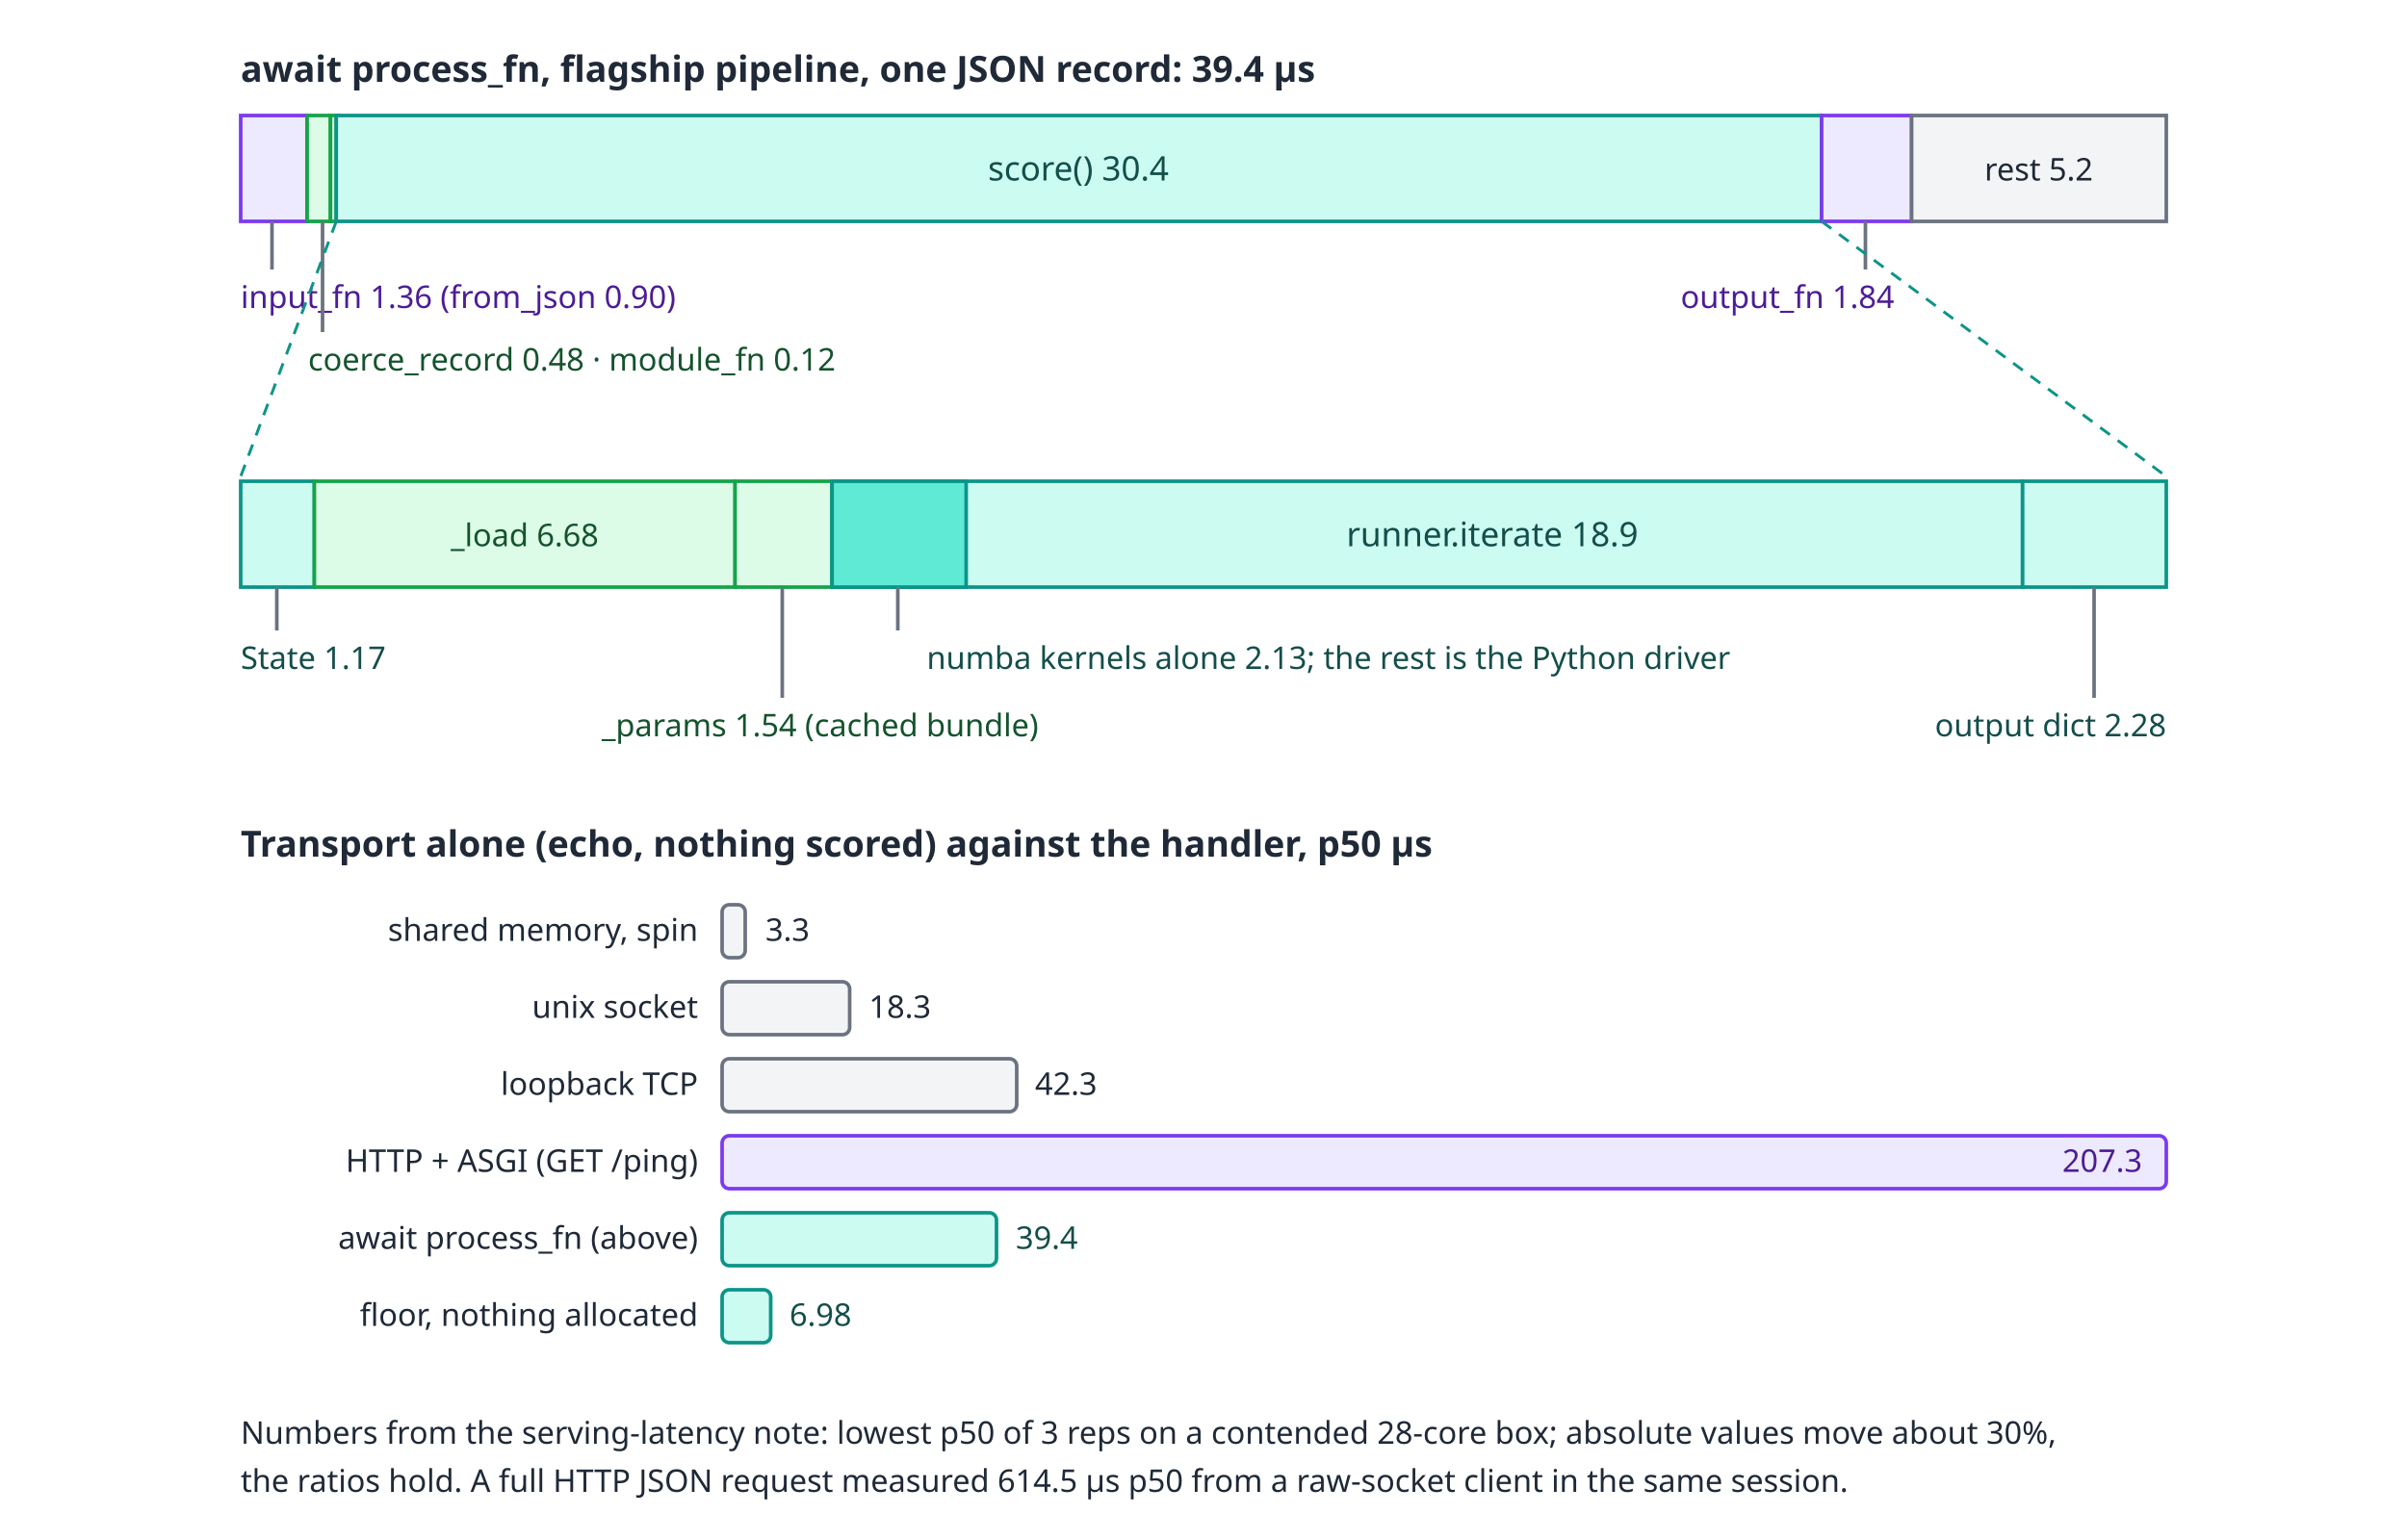
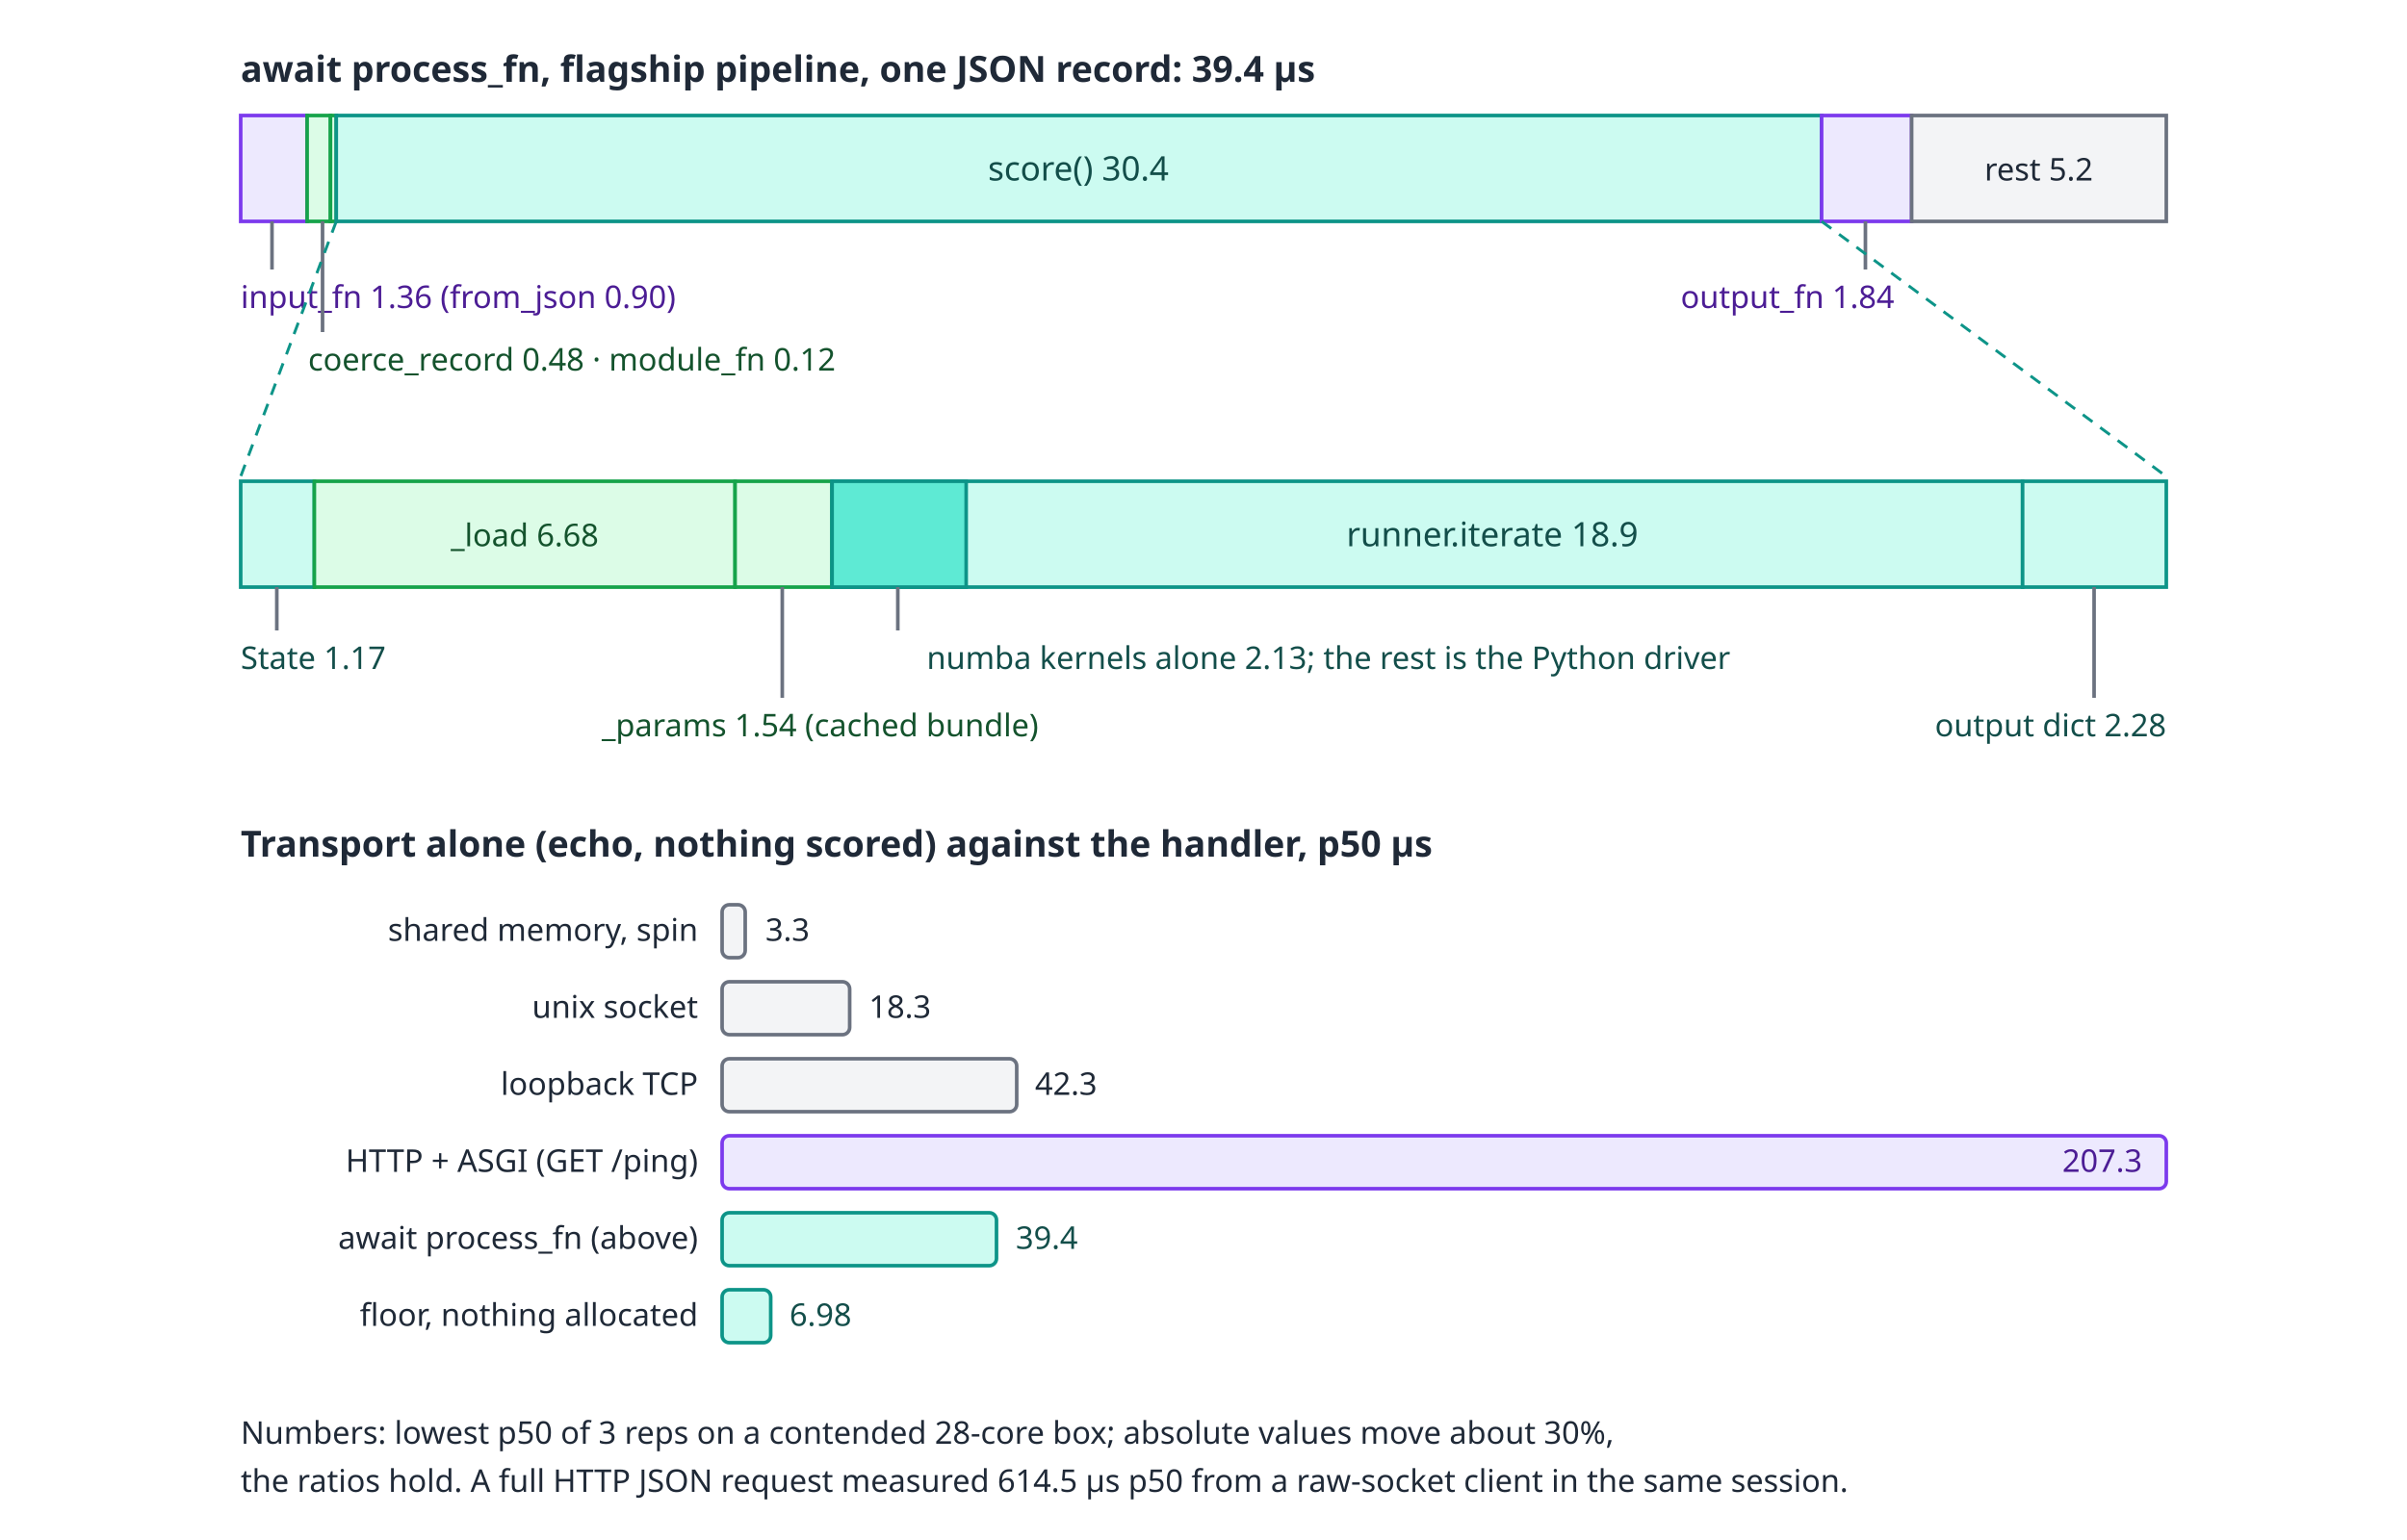
<svg xmlns="http://www.w3.org/2000/svg" viewBox="0 0 1000 640" font-family="system-ui, sans-serif">
  <rect x="0" y="0" width="1000" height="640" fill="#ffffff" />
  <text x="100" y="34" font-size="15" font-weight="600" fill="#1f2937">await process_fn, flagship pipeline, one JSON record: 39.4 µs</text>
  <rect x="100" y="48" width="27.6" height="44" fill="#ede9fe" stroke="#7c3aed" stroke-width="1.5" />
  <rect x="127.6" y="48" width="9.7" height="44" fill="#dcfce7" stroke="#16a34a" stroke-width="1.5" />
  <rect x="137.3" y="48" width="2.4" height="44" fill="#dcfce7" stroke="#16a34a" stroke-width="1.5" />
  <rect x="139.7" y="48" width="617.1" height="44" fill="#ccfbf1" stroke="#0d9488" stroke-width="1.5" />
  <text x="448" y="75" font-size="14" text-anchor="middle" fill="#134e4a">score() 30.4</text>
  <rect x="756.8" y="48" width="37.4" height="44" fill="#ede9fe" stroke="#7c3aed" stroke-width="1.5" />
  <rect x="794.2" y="48" width="105.8" height="44" fill="#f3f4f6" stroke="#6b7280" stroke-width="1.5" />
  <text x="847" y="75" font-size="13" text-anchor="middle" fill="#1f2937">rest 5.2</text>
  <line x1="113" y1="92" x2="113" y2="112" stroke="#6b7280" stroke-width="1.5" />
  <text x="100" y="128" font-size="13" fill="#4c1d95">input_fn 1.36 (from_json 0.90)</text>
  <line x1="134" y1="92" x2="134" y2="138" stroke="#6b7280" stroke-width="1.5" />
  <text x="128" y="154" font-size="13" fill="#14532d">coerce_record 0.48 · module_fn 0.12</text>
  <line x1="775" y1="92" x2="775" y2="112" stroke="#6b7280" stroke-width="1.5" />
  <text x="787" y="128" font-size="13" text-anchor="end" fill="#4c1d95">output_fn 1.84</text>
  <line x1="139.7" y1="92" x2="100" y2="198" stroke="#0d9488" stroke-width="1.2" stroke-dasharray="5 4" />
  <line x1="756.8" y1="92" x2="900" y2="198" stroke="#0d9488" stroke-width="1.2" stroke-dasharray="5 4" />
  <rect x="100" y="200" width="30.6" height="44" fill="#ccfbf1" stroke="#0d9488" stroke-width="1.5" />
  <rect x="130.6" y="200" width="174.8" height="44" fill="#dcfce7" stroke="#16a34a" stroke-width="1.5" />
  <text x="218" y="227" font-size="13" text-anchor="middle" fill="#14532d">_load 6.68</text>
  <rect x="305.4" y="200" width="40.3" height="44" fill="#dcfce7" stroke="#16a34a" stroke-width="1.5" />
  <rect x="345.7" y="200" width="494.6" height="44" fill="#ccfbf1" stroke="#0d9488" stroke-width="1.5" />
  <rect x="345.7" y="200" width="55.7" height="44" fill="#5eead4" stroke="#0d9488" stroke-width="1.5" />
  <text x="620" y="227" font-size="14" text-anchor="middle" fill="#134e4a">runner.iterate 18.9</text>
  <rect x="840.3" y="200" width="59.7" height="44" fill="#ccfbf1" stroke="#0d9488" stroke-width="1.5" />
  <line x1="115" y1="244" x2="115" y2="262" stroke="#6b7280" stroke-width="1.5" />
  <text x="100" y="278" font-size="13" fill="#134e4a">State 1.17</text>
  <line x1="325" y1="244" x2="325" y2="290" stroke="#6b7280" stroke-width="1.5" />
  <text x="250" y="306" font-size="13" fill="#14532d">_params 1.54 (cached bundle)</text>
  <line x1="373" y1="244" x2="373" y2="262" stroke="#6b7280" stroke-width="1.5" />
  <text x="385" y="278" font-size="13" fill="#134e4a">numba kernels alone 2.13; the rest is the Python driver</text>
  <line x1="870" y1="244" x2="870" y2="290" stroke="#6b7280" stroke-width="1.5" />
  <text x="900" y="306" font-size="13" text-anchor="end" fill="#134e4a">output dict 2.28</text>
  <text x="100" y="356" font-size="15" font-weight="600" fill="#1f2937">Transport alone (echo, nothing scored) against the handler, p50 µs</text>
  <text x="290" y="391" font-size="13" text-anchor="end" fill="#1f2937">shared memory, spin</text>
  <rect x="300" y="376" width="9.6" height="22" rx="3" fill="#f3f4f6" stroke="#6b7280" stroke-width="1.5" />
  <text x="318" y="391" font-size="13" fill="#1f2937">3.3</text>
  <text x="290" y="423" font-size="13" text-anchor="end" fill="#1f2937">unix socket</text>
  <rect x="300" y="408" width="53" height="22" rx="3" fill="#f3f4f6" stroke="#6b7280" stroke-width="1.5" />
  <text x="361" y="423" font-size="13" fill="#1f2937">18.3</text>
  <text x="290" y="455" font-size="13" text-anchor="end" fill="#1f2937">loopback TCP</text>
  <rect x="300" y="440" width="122.4" height="22" rx="3" fill="#f3f4f6" stroke="#6b7280" stroke-width="1.5" />
  <text x="430" y="455" font-size="13" fill="#1f2937">42.3</text>
  <text x="290" y="487" font-size="13" text-anchor="end" fill="#1f2937">HTTP + ASGI (GET /ping)</text>
  <rect x="300" y="472" width="600" height="22" rx="3" fill="#ede9fe" stroke="#7c3aed" stroke-width="1.5" />
  <text x="890" y="487" font-size="13" text-anchor="end" fill="#4c1d95">207.3</text>
  <text x="290" y="519" font-size="13" text-anchor="end" fill="#1f2937">await process_fn (above)</text>
  <rect x="300" y="504" width="114" height="22" rx="3" fill="#ccfbf1" stroke="#0d9488" stroke-width="1.5" />
  <text x="422" y="519" font-size="13" fill="#134e4a">39.4</text>
  <text x="290" y="551" font-size="13" text-anchor="end" fill="#1f2937">floor, nothing allocated</text>
  <rect x="300" y="536" width="20.2" height="22" rx="3" fill="#ccfbf1" stroke="#0d9488" stroke-width="1.5" />
  <text x="328" y="551" font-size="13" fill="#134e4a">6.98</text>
-   <text x="100" y="600" font-size="13" fill="#1f2937">Numbers from the serving-latency note: lowest p50 of 3 reps on a contended 28-core box; absolute values move about 30%,</text>
+   <text x="100" y="600" font-size="13" fill="#1f2937">Numbers: lowest p50 of 3 reps on a contended 28-core box; absolute values move about 30%,</text>
  <text x="100" y="620" font-size="13" fill="#1f2937">the ratios hold. A full HTTP JSON request measured 614.5 µs p50 from a raw-socket client in the same session.</text>
</svg>
